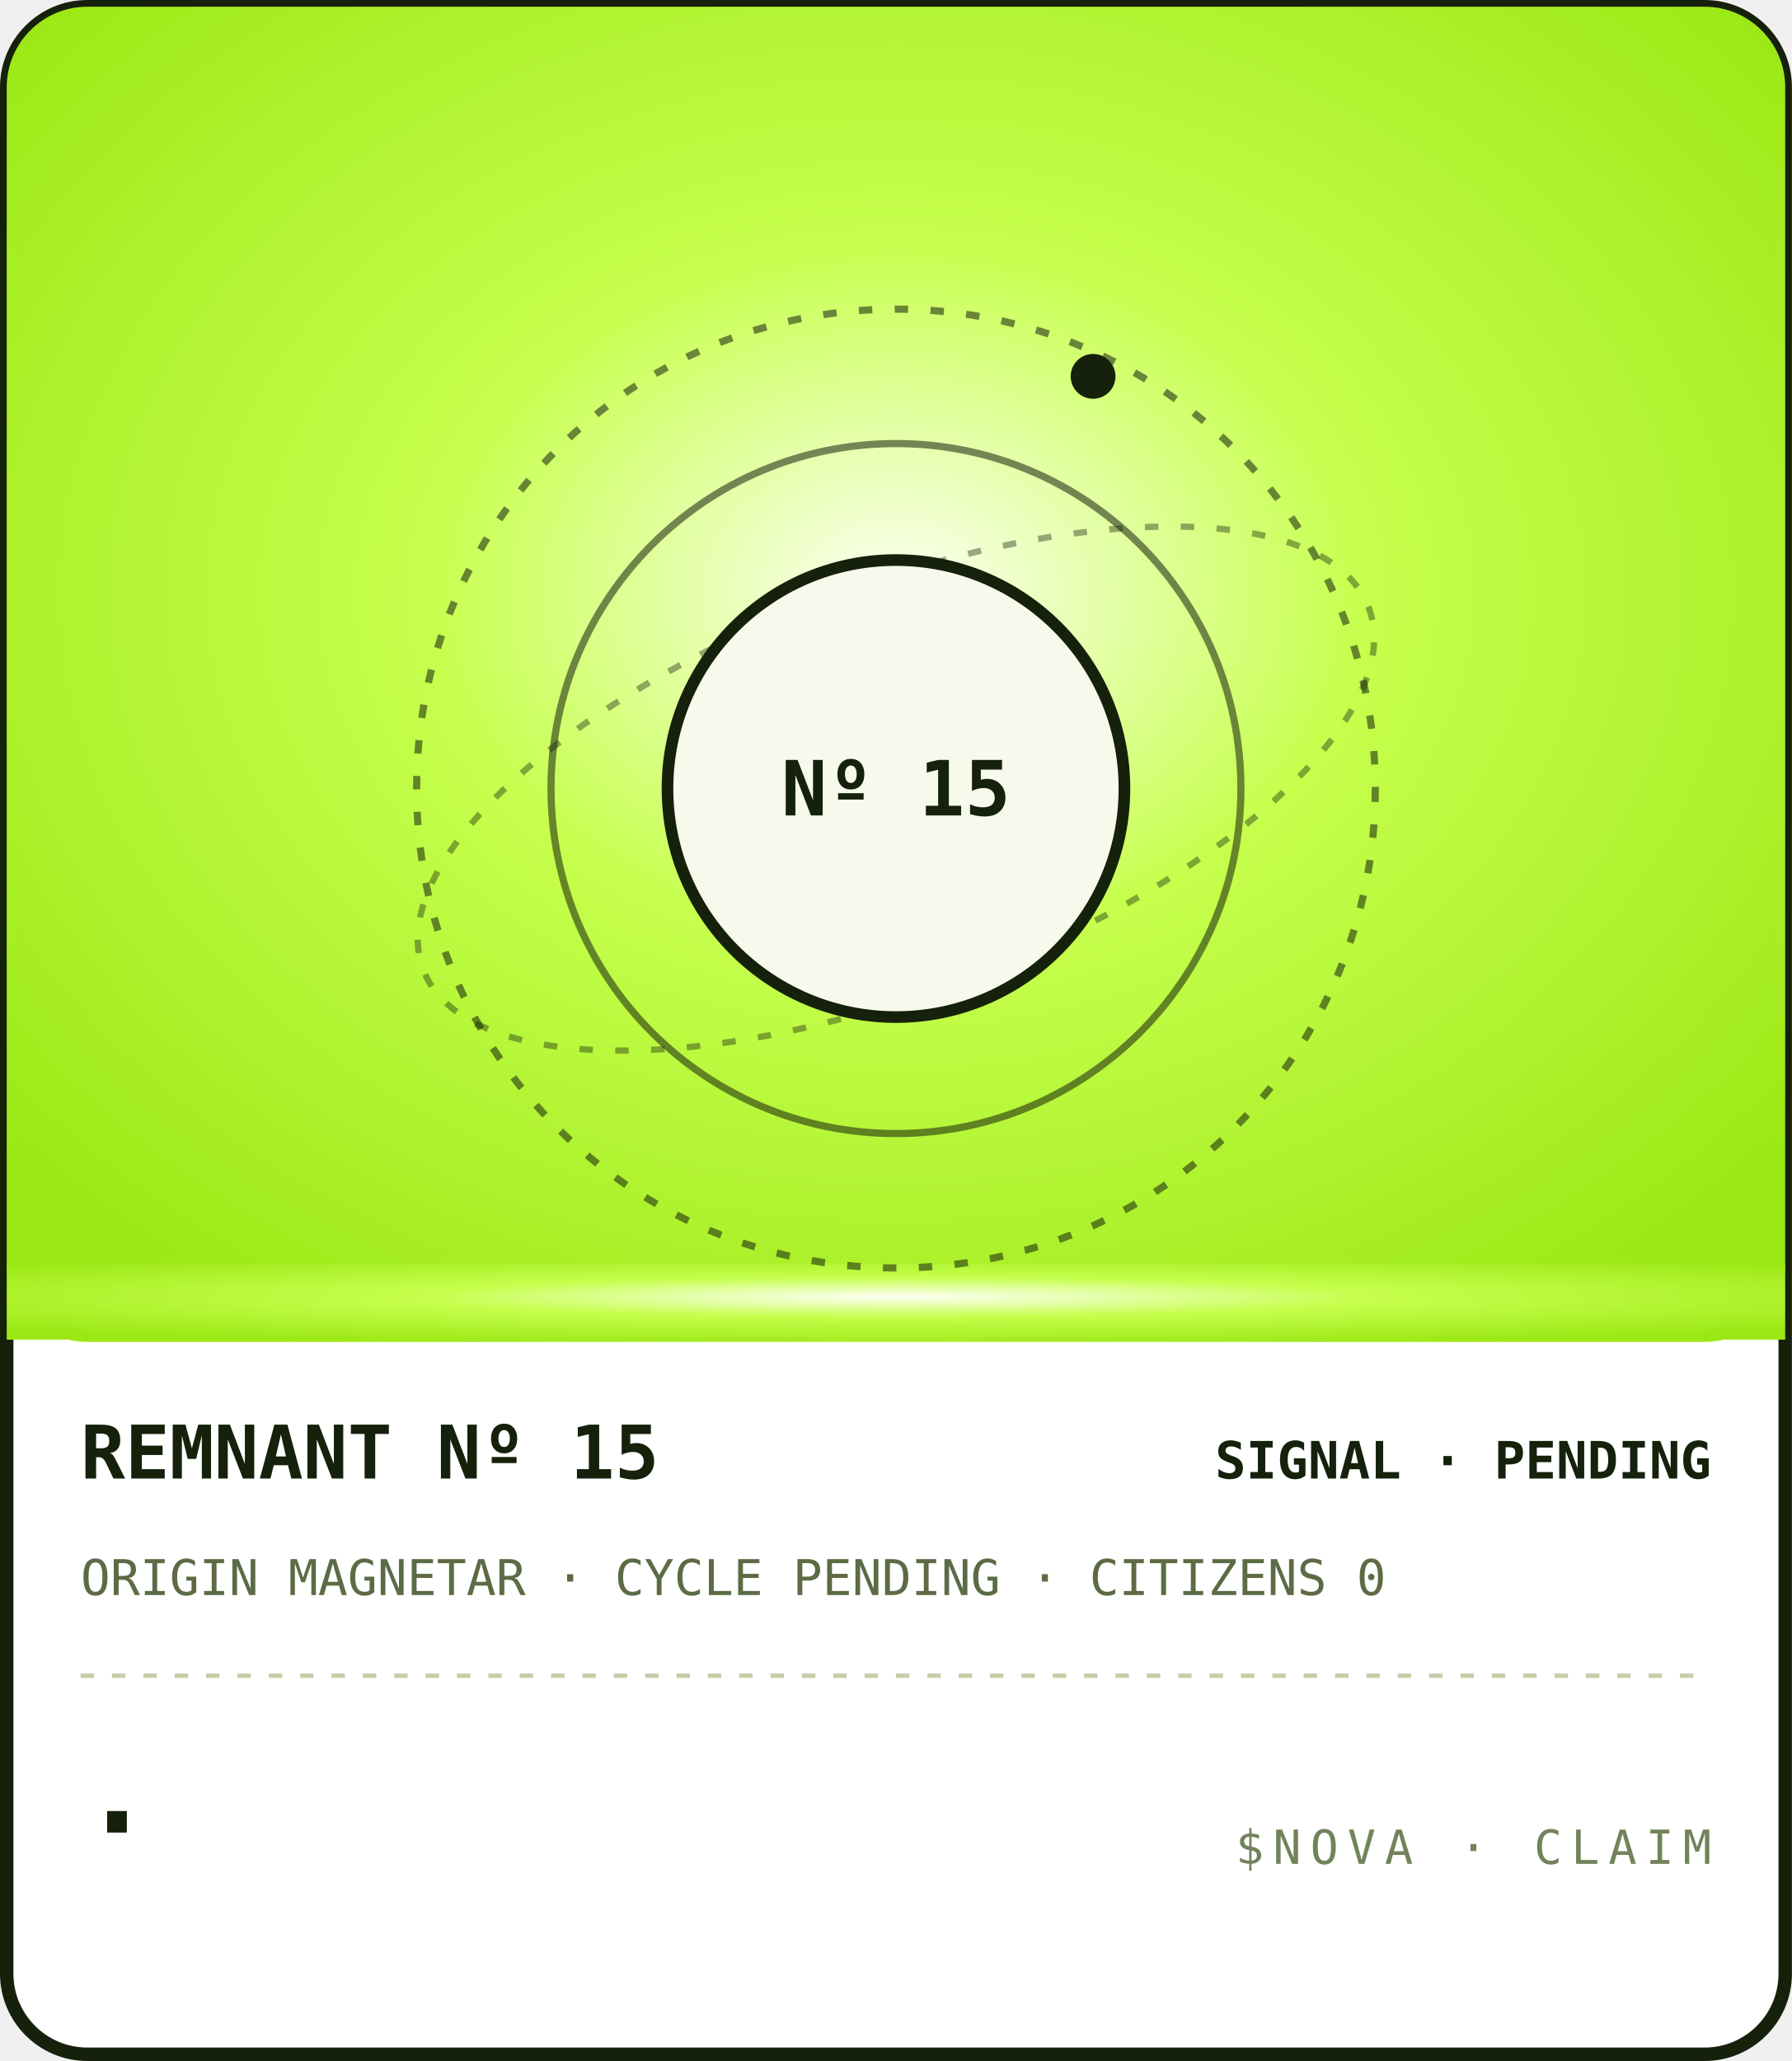
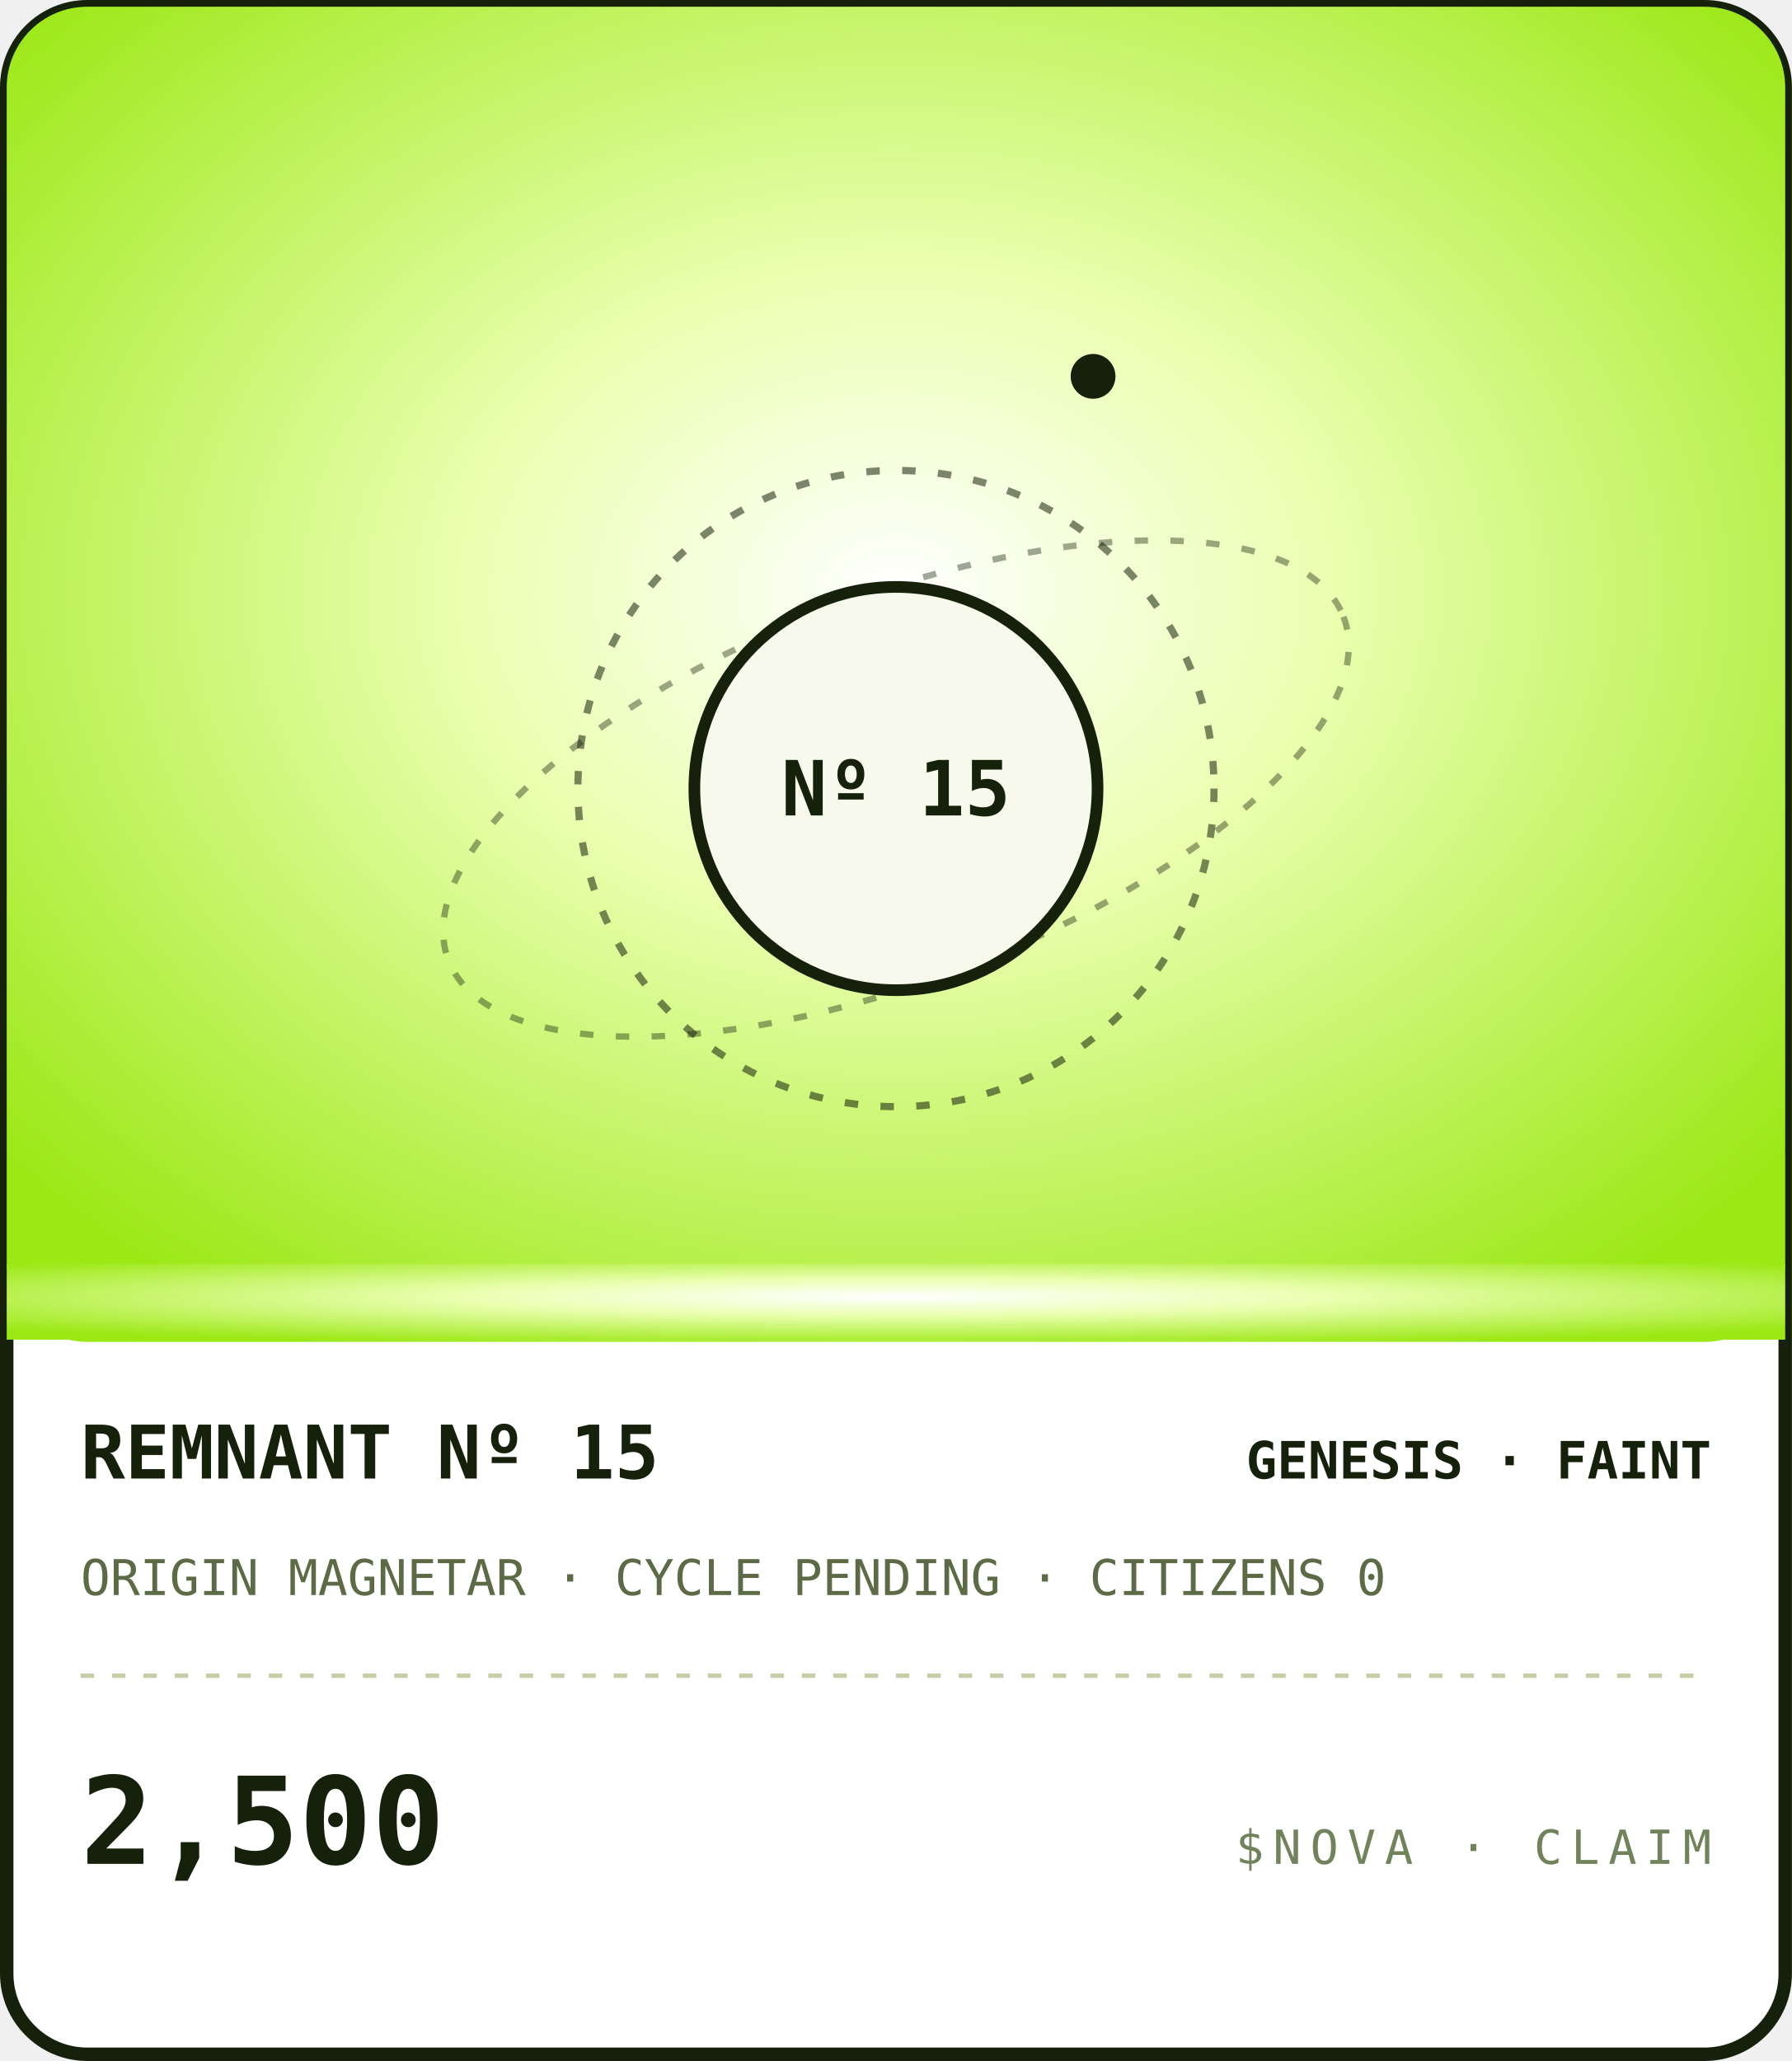
<svg xmlns="http://www.w3.org/2000/svg" viewBox="0 0 400 460" font-family="monospace">
  <defs>
    <radialGradient id="g15" cx="50%" cy="44%" r="65%">
-       <stop offset="0%" stop-color="#fdfff4" />
-       <stop offset="40%" stop-color="#c6ff4d" />
+       <stop offset="0%" stop-color="#ffffff" />
+       <stop offset="37%" stop-color="#eaffb0" />
      <stop offset="100%" stop-color="#9be815" />
    </radialGradient>
  </defs>
  <rect x="1.5" y="1.5" width="397" height="457" rx="18" fill="#ffffff" stroke="#16210c" stroke-width="3" />
  <rect x="1.5" y="1.5" width="397" height="298" rx="18" fill="url(#g15)" />
  <rect x="1.5" y="282" width="397" height="17" fill="url(#g15)" />
-   <circle cx="200" cy="176" r="77" fill="none" stroke="rgba(22,33,12,0.55)" stroke-width="1.6" />
-   <circle cx="200" cy="176" r="107" fill="none" stroke="rgba(22,33,12,0.55)" stroke-width="1.6" stroke-dasharray="3 5" />
-   <ellipse cx="200" cy="176" rx="113" ry="45.2" fill="none" stroke="rgba(22,33,12,0.4)" stroke-width="1.4" stroke-dasharray="3 5" transform="rotate(-21 200 176)" />
+   <circle cx="200" cy="176" r="71" fill="none" stroke="rgba(22,33,12,0.55)" stroke-width="1.6" stroke-dasharray="3 5" />
+   <ellipse cx="200" cy="176" rx="107" ry="42.8" fill="none" stroke="rgba(22,33,12,0.4)" stroke-width="1.4" stroke-dasharray="3 5" transform="rotate(-21 200 176)" />
  <circle cx="244" cy="84" r="5" fill="#16210c" />
-   <circle cx="200" cy="176" r="51" fill="#f6f9ec" stroke="#16210c" stroke-width="2.6" />
+   <circle cx="200" cy="176" r="45" fill="#f6f9ec" stroke="#16210c" stroke-width="2.6" />
  <text x="200" y="182" text-anchor="middle" font-size="17" font-weight="bold" fill="#16210c">Nº 15</text>
  <text x="18" y="330" font-size="16.5" font-weight="bold" fill="#16210c">REMNANT Nº 15</text>
-   <text x="382" y="330" text-anchor="end" font-size="11.5" font-weight="bold" fill="#16210c">SIGNAL · PENDING</text>
+   <text x="382" y="330" text-anchor="end" font-size="11.5" font-weight="bold" fill="#16210c">GENESIS · FAINT</text>
  <text x="18" y="356" font-size="11" fill="#5c6b45">ORIGIN MAGNETAR · CYCLE PENDING · CITIZENS 0</text>
  <line x1="18" y1="374" x2="382" y2="374" stroke="#c4cfa8" stroke-dasharray="3 4" />
-   <text x="18" y="416" font-size="27" font-weight="bold" fill="#16210c">·</text>
+   <text x="18" y="416" font-size="27" font-weight="bold" fill="#16210c">2,500</text>
  <text x="382" y="416" text-anchor="end" font-size="10.5" letter-spacing="2" fill="#71835a">$NOVA · CLAIM</text>
</svg>
